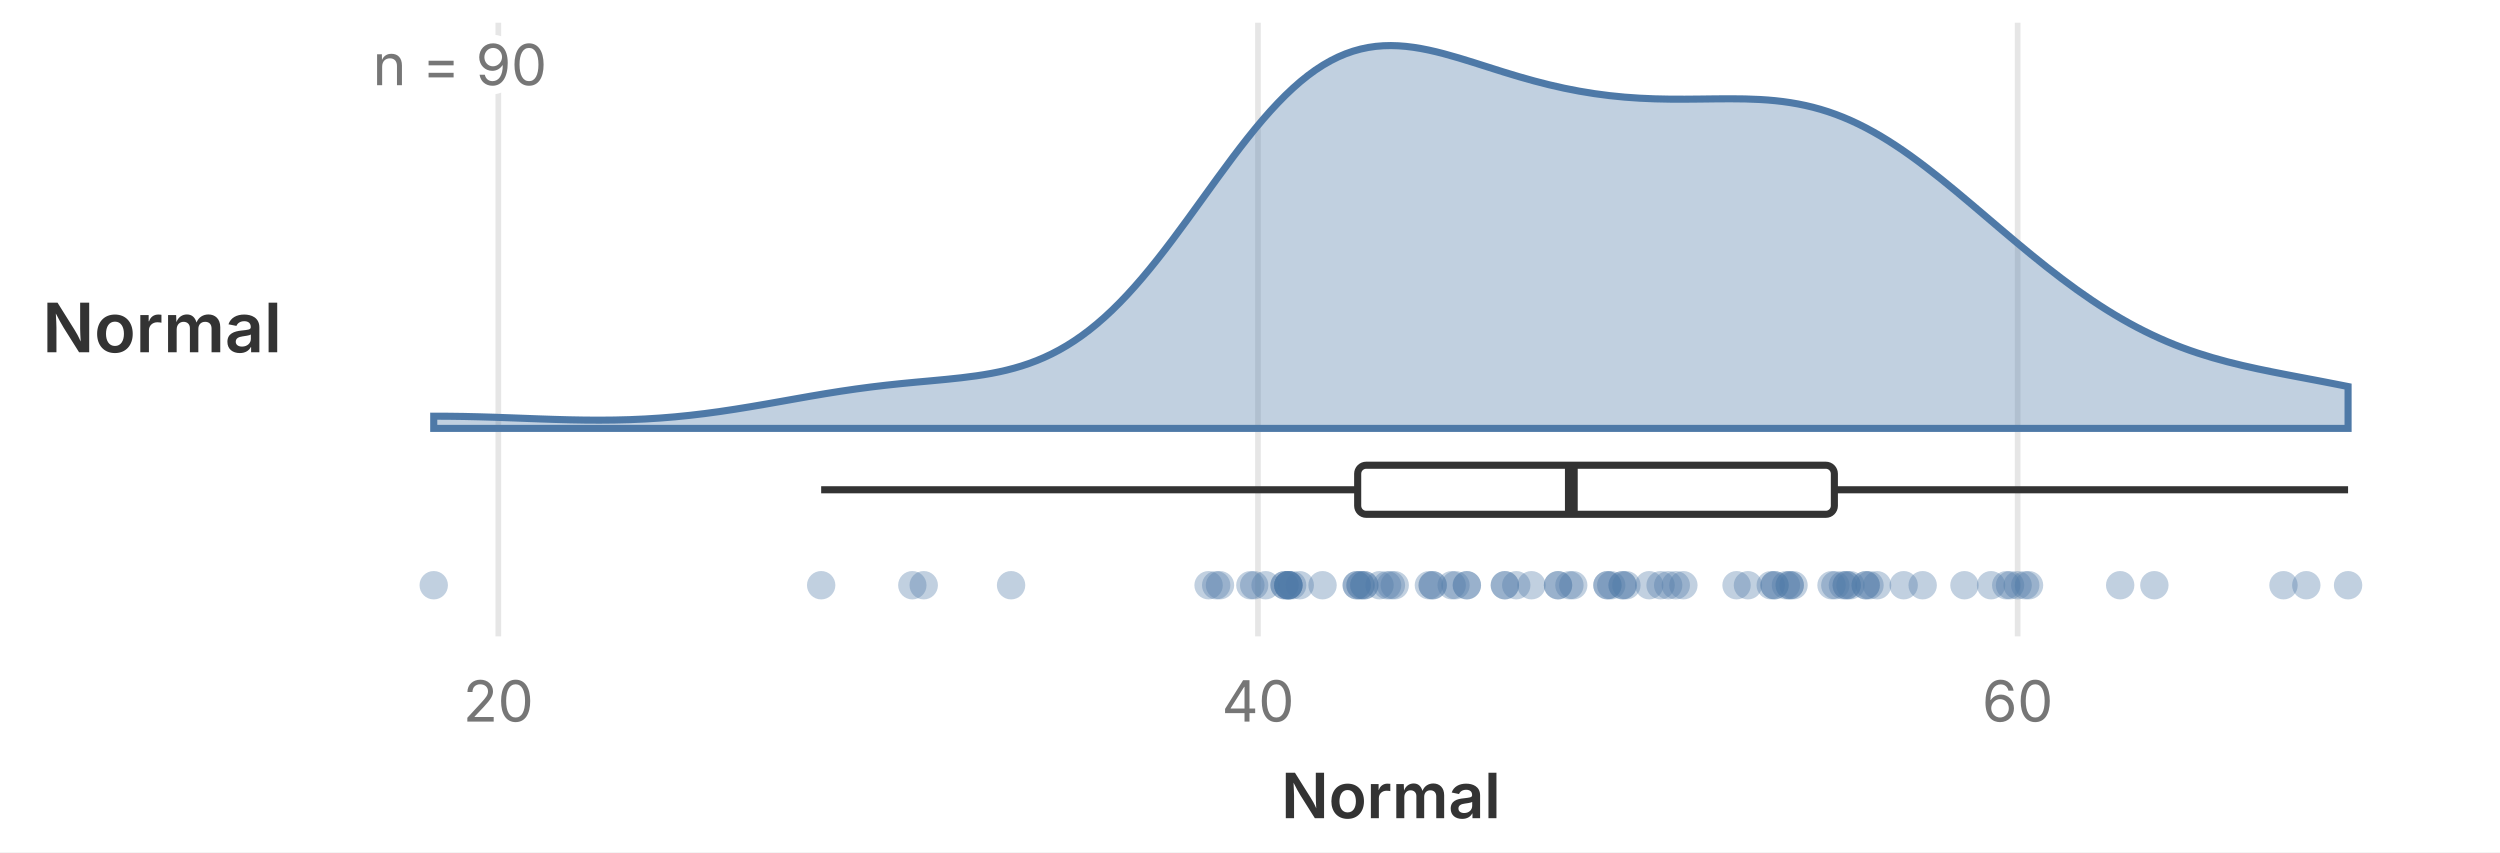
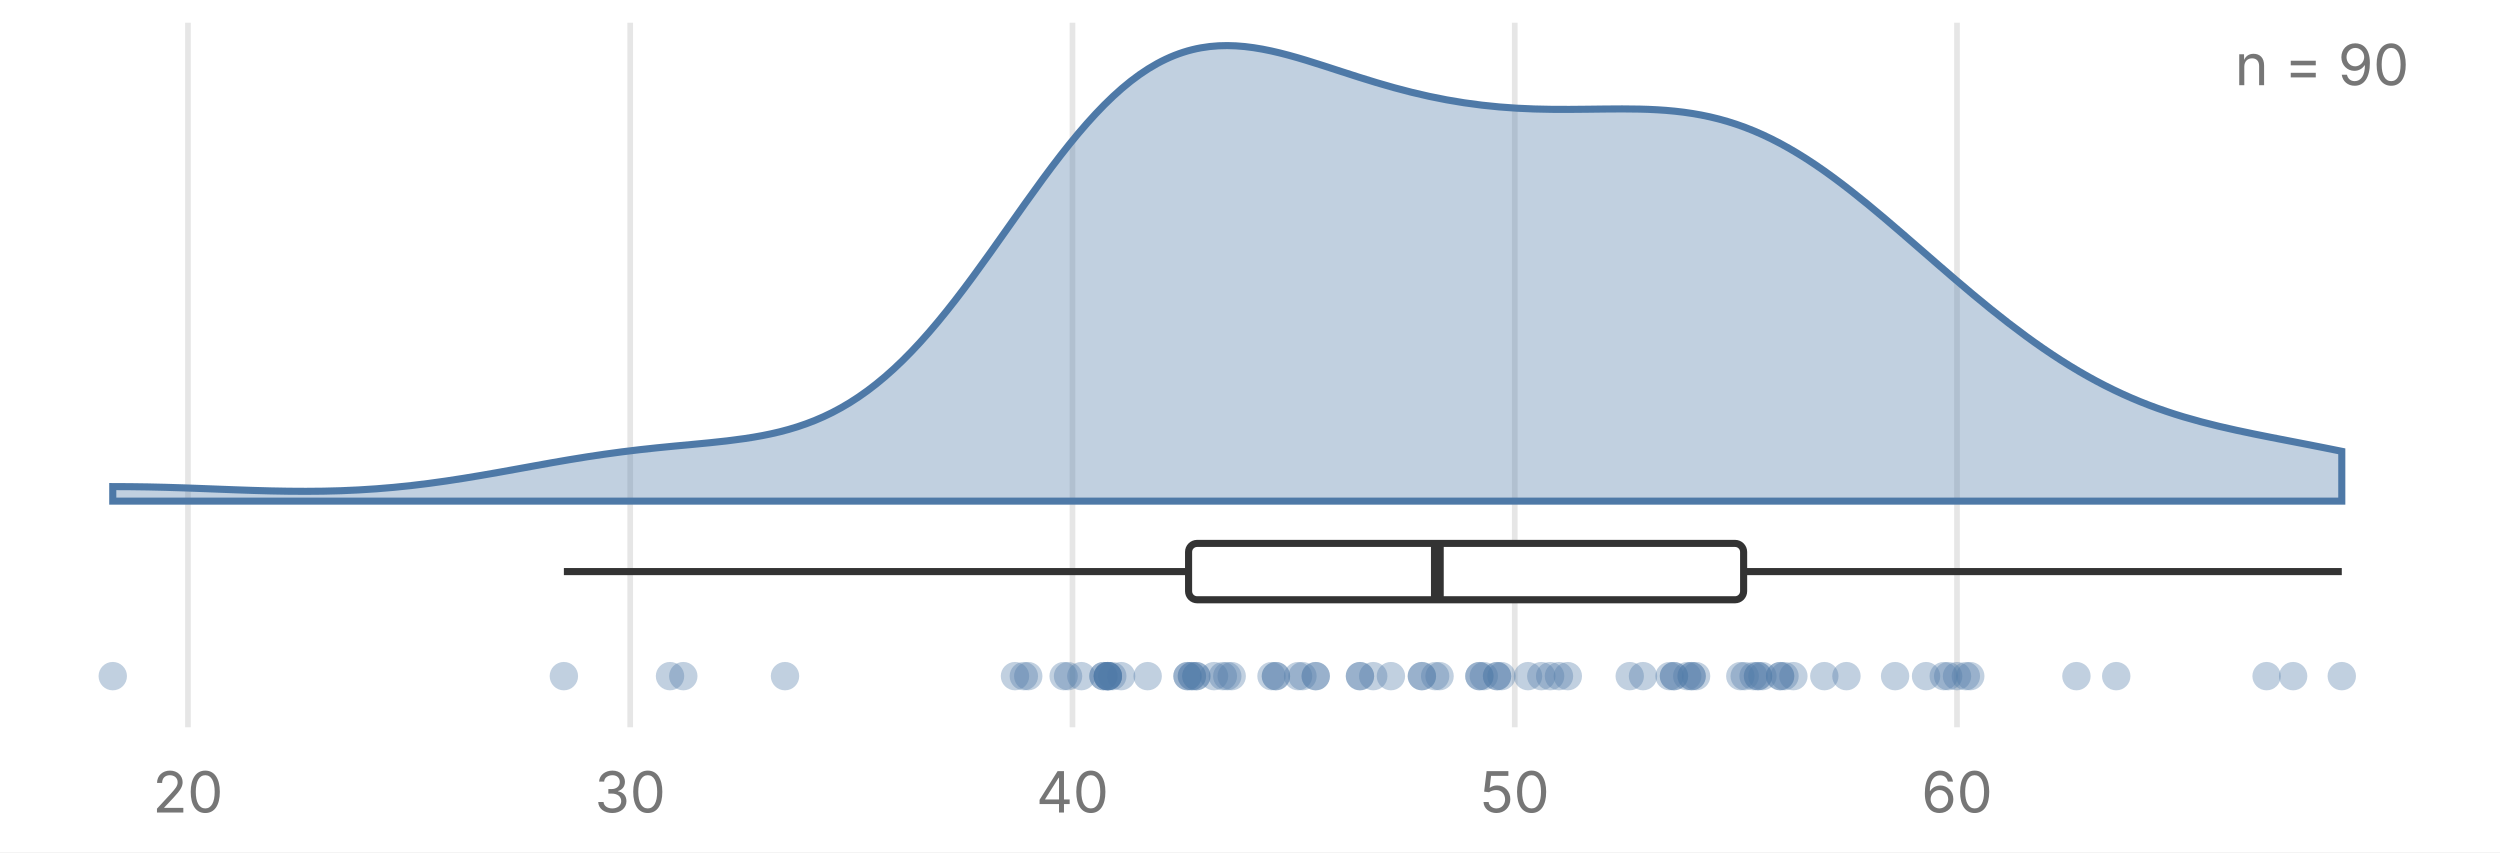
<svg xmlns="http://www.w3.org/2000/svg" width="440" height="150" style="font-family: system-ui, -apple-system, &quot;Segoe UI&quot;, sans-serif; display: block;" viewBox="0 0 440 150">
  <rect width="100%" height="100%" fill="#ffffff" />
-   <text x="49.6" y="62" text-anchor="end" font-size="12" font-weight="600" fill="#333333">Normal</text>
  <clipPath id="rc-clip-14">
-     <rect x="62.6" y="4" width="364.4" height="108" />
+     <rect x="5" y="4" width="422" height="124" />
  </clipPath>
  <g>
-     <line x1="87.703" x2="87.703" y1="4" y2="112" stroke="#e6e6e6" stroke-width="1" />
-     <line x1="221.403" x2="221.403" y1="4" y2="112" stroke="#e6e6e6" stroke-width="1" />
-     <line x1="355.102" x2="355.102" y1="4" y2="112" stroke="#e6e6e6" stroke-width="1" />
-     <text x="87.703" y="127" text-anchor="middle" font-size="10" fill="#767676" style="font-variant-numeric: tabular-nums;">20</text>
-     <text x="221.403" y="127" text-anchor="middle" font-size="10" fill="#767676" style="font-variant-numeric: tabular-nums;">40</text>
-     <text x="355.102" y="127" text-anchor="middle" font-size="10" fill="#767676" style="font-variant-numeric: tabular-nums;">60</text>
+     <line x1="33.079" x2="33.079" y1="4" y2="128" stroke="#e6e6e6" stroke-width="1" />
+     <line x1="110.918" x2="110.918" y1="4" y2="128" stroke="#e6e6e6" stroke-width="1" />
+     <line x1="188.756" x2="188.756" y1="4" y2="128" stroke="#e6e6e6" stroke-width="1" />
+     <line x1="266.595" x2="266.595" y1="4" y2="128" stroke="#e6e6e6" stroke-width="1" />
+     <line x1="344.434" x2="344.434" y1="4" y2="128" stroke="#e6e6e6" stroke-width="1" />
+     <text x="33.079" y="143" text-anchor="middle" font-size="10" fill="#767676" style="font-variant-numeric: tabular-nums;">20</text>
+     <text x="110.918" y="143" text-anchor="middle" font-size="10" fill="#767676" style="font-variant-numeric: tabular-nums;">30</text>
+     <text x="188.756" y="143" text-anchor="middle" font-size="10" fill="#767676" style="font-variant-numeric: tabular-nums;">40</text>
+     <text x="266.595" y="143" text-anchor="middle" font-size="10" fill="#767676" style="font-variant-numeric: tabular-nums;">50</text>
+     <text x="344.434" y="143" text-anchor="middle" font-size="10" fill="#767676" style="font-variant-numeric: tabular-nums;">60</text>
  </g>
-   <g clip-path="url(#rc-clip-14)" data-rain-bottom="109">
-     <text x="65.6" y="15" font-size="10" fill="#767676" stroke="#ffffff" stroke-width="3" paint-order="stroke">n = 90</text>
-     <path d="M76.338,73.249L76.781,73.25C77.223,73.251,78.107,73.254,78.991,73.261C79.876,73.269,80.76,73.28,81.644,73.296C82.529,73.312,83.413,73.333,84.297,73.356C85.182,73.379,86.066,73.406,86.95,73.435C87.835,73.464,88.719,73.496,89.603,73.528C90.487,73.56,91.372,73.594,92.256,73.627C93.14,73.661,94.025,73.694,94.909,73.726C95.793,73.757,96.678,73.788,97.562,73.815C98.446,73.842,99.331,73.867,100.215,73.887C101.099,73.908,101.984,73.924,102.868,73.935C103.752,73.945,104.636,73.951,105.521,73.95C106.405,73.949,107.289,73.941,108.174,73.926C109.058,73.912,109.942,73.889,110.827,73.859C111.711,73.829,112.595,73.791,113.48,73.744C114.364,73.698,115.248,73.643,116.133,73.579C117.017,73.516,117.901,73.444,118.785,73.363C119.67,73.282,120.554,73.193,121.438,73.096C122.323,72.998,123.207,72.893,124.091,72.78C124.976,72.667,125.86,72.547,126.744,72.419C127.629,72.292,128.513,72.158,129.397,72.019C130.282,71.88,131.166,71.736,132.05,71.588C132.934,71.44,133.819,71.288,134.703,71.134C135.587,70.979,136.472,70.823,137.356,70.666C138.24,70.509,139.125,70.351,140.009,70.194C140.893,70.037,141.778,69.879,142.662,69.726C143.546,69.573,144.431,69.423,145.315,69.277C146.199,69.132,147.083,68.991,147.968,68.855C148.852,68.72,149.736,68.59,150.621,68.466C151.505,68.342,152.389,68.224,153.274,68.113C154.158,68.001,155.042,67.896,155.927,67.797C156.811,67.697,157.695,67.604,158.58,67.515C159.464,67.426,160.348,67.341,161.232,67.259C162.117,67.178,163.001,67.098,163.885,67.018C164.77,66.937,165.654,66.855,166.538,66.768C167.423,66.681,168.307,66.589,169.191,66.487C170.076,66.385,170.96,66.273,171.844,66.145C172.729,66.018,173.613,65.875,174.497,65.711C175.381,65.547,176.266,65.36,177.15,65.146C178.034,64.931,178.919,64.688,179.803,64.411C180.687,64.133,181.572,63.821,182.456,63.469C183.34,63.116,184.225,62.723,185.109,62.283C185.993,61.844,186.878,61.359,187.762,60.823C188.646,60.288,189.53,59.703,190.415,59.065C191.299,58.427,192.183,57.737,193.068,56.993C193.952,56.25,194.836,55.453,195.721,54.605C196.605,53.756,197.489,52.854,198.374,51.905C199.258,50.955,200.142,49.957,201.027,48.917C201.911,47.877,202.795,46.795,203.679,45.678C204.564,44.561,205.448,43.41,206.332,42.235C207.217,41.059,208.101,39.859,208.985,38.646C209.87,37.433,210.754,36.207,211.638,34.981C212.523,33.754,213.407,32.527,214.291,31.313C215.176,30.099,216.06,28.897,216.944,27.72C217.828,26.543,218.713,25.392,219.597,24.277C220.481,23.162,221.366,22.085,222.25,21.055C223.134,20.025,224.019,19.043,224.903,18.117C225.787,17.191,226.672,16.321,227.556,15.514C228.44,14.706,229.325,13.961,230.209,13.283C231.093,12.605,231.977,11.994,232.862,11.452C233.746,10.909,234.63,10.435,235.515,10.027C236.399,9.619,237.283,9.278,238.168,9C239.052,8.722,239.936,8.508,240.821,8.352C241.705,8.196,242.589,8.098,243.474,8.052C244.358,8.005,245.242,8.011,246.126,8.06C247.011,8.109,247.895,8.201,248.779,8.329C249.664,8.457,250.548,8.62,251.432,8.809C252.317,8.998,253.201,9.214,254.085,9.448C254.97,9.682,255.854,9.935,256.738,10.198C257.623,10.462,258.507,10.736,259.391,11.014C260.275,11.293,261.16,11.576,262.044,11.857C262.928,12.139,263.813,12.419,264.697,12.694C265.581,12.968,266.466,13.236,267.35,13.496C268.234,13.755,269.119,14.005,270.003,14.243C270.887,14.482,271.772,14.709,272.656,14.923C273.54,15.137,274.424,15.339,275.309,15.526C276.193,15.713,277.077,15.886,277.962,16.045C278.846,16.204,279.73,16.349,280.615,16.479C281.499,16.61,282.383,16.726,283.268,16.828C284.152,16.93,285.036,17.018,285.921,17.094C286.805,17.169,287.689,17.23,288.573,17.28C289.458,17.33,290.342,17.368,291.226,17.396C292.111,17.424,292.995,17.441,293.879,17.45C294.764,17.46,295.648,17.461,296.532,17.457C297.417,17.453,298.301,17.444,299.185,17.434C300.07,17.424,300.954,17.412,301.838,17.402C302.722,17.393,303.607,17.385,304.491,17.386C305.375,17.386,306.26,17.393,307.144,17.413C308.028,17.433,308.913,17.465,309.797,17.515C310.681,17.564,311.566,17.631,312.45,17.721C313.334,17.811,314.219,17.924,315.103,18.063C315.987,18.202,316.871,18.367,317.756,18.562C318.64,18.758,319.524,18.983,320.409,19.242C321.293,19.501,322.177,19.792,323.062,20.119C323.946,20.445,324.83,20.805,325.715,21.2C326.599,21.595,327.483,22.025,328.368,22.487C329.252,22.949,330.136,23.444,331.02,23.97C331.905,24.495,332.789,25.052,333.673,25.636C334.558,26.219,335.442,26.83,336.326,27.465C337.211,28.1,338.095,28.759,338.979,29.436C339.864,30.113,340.748,30.808,341.632,31.518C342.517,32.228,343.401,32.953,344.285,33.687C345.169,34.421,346.054,35.164,346.938,35.912C347.822,36.66,348.707,37.412,349.591,38.166C350.475,38.919,351.36,39.673,352.244,40.424C353.128,41.174,354.013,41.921,354.897,42.661C355.781,43.401,356.666,44.133,357.55,44.855C358.434,45.577,359.318,46.288,360.203,46.986C361.087,47.684,361.971,48.369,362.856,49.037C363.74,49.706,364.624,50.358,365.509,50.992C366.393,51.626,367.277,52.241,368.162,52.836C369.046,53.432,369.93,54.007,370.815,54.561C371.699,55.115,372.583,55.647,373.467,56.156C374.352,56.666,375.236,57.152,376.12,57.615C377.005,58.079,377.889,58.52,378.773,58.938C379.658,59.357,380.542,59.752,381.426,60.126C382.311,60.5,383.195,60.852,384.079,61.184C384.964,61.516,385.848,61.827,386.732,62.119C387.616,62.412,388.501,62.686,389.385,62.945C390.269,63.203,391.154,63.446,392.038,63.676C392.922,63.905,393.807,64.122,394.691,64.328C395.575,64.534,396.46,64.73,397.344,64.919C398.228,65.107,399.113,65.289,399.997,65.466C400.881,65.643,401.765,65.816,402.65,65.986C403.534,66.156,404.418,66.324,405.303,66.491C406.187,66.658,407.071,66.826,407.956,66.994C408.84,67.163,409.724,67.334,410.609,67.507C411.493,67.679,412.377,67.855,412.819,67.942L413.262,68.03L413.262,75.4L412.819,75.4C412.377,75.4,411.493,75.4,410.609,75.4C409.724,75.4,408.84,75.4,407.956,75.4C407.071,75.4,406.187,75.4,405.303,75.4C404.418,75.4,403.534,75.4,402.65,75.4C401.765,75.4,400.881,75.4,399.997,75.4C399.113,75.4,398.228,75.4,397.344,75.4C396.46,75.4,395.575,75.4,394.691,75.4C393.807,75.4,392.922,75.4,392.038,75.4C391.154,75.4,390.269,75.4,389.385,75.4C388.501,75.4,387.616,75.4,386.732,75.4C385.848,75.4,384.964,75.4,384.079,75.4C383.195,75.4,382.311,75.4,381.426,75.4C380.542,75.4,379.658,75.4,378.773,75.4C377.889,75.4,377.005,75.4,376.12,75.4C375.236,75.4,374.352,75.4,373.467,75.4C372.583,75.4,371.699,75.4,370.815,75.4C369.93,75.4,369.046,75.4,368.162,75.4C367.277,75.4,366.393,75.4,365.509,75.4C364.624,75.4,363.74,75.4,362.856,75.4C361.971,75.4,361.087,75.4,360.203,75.4C359.318,75.4,358.434,75.4,357.55,75.4C356.666,75.4,355.781,75.4,354.897,75.4C354.013,75.4,353.128,75.4,352.244,75.4C351.36,75.4,350.475,75.4,349.591,75.4C348.707,75.4,347.822,75.4,346.938,75.4C346.054,75.4,345.169,75.4,344.285,75.4C343.401,75.4,342.517,75.4,341.632,75.4C340.748,75.4,339.864,75.4,338.979,75.4C338.095,75.4,337.211,75.4,336.326,75.4C335.442,75.4,334.558,75.4,333.673,75.4C332.789,75.4,331.905,75.4,331.02,75.4C330.136,75.4,329.252,75.4,328.368,75.4C327.483,75.4,326.599,75.4,325.715,75.4C324.83,75.4,323.946,75.4,323.062,75.4C322.177,75.4,321.293,75.4,320.409,75.4C319.524,75.4,318.64,75.4,317.756,75.4C316.871,75.4,315.987,75.4,315.103,75.4C314.219,75.4,313.334,75.4,312.45,75.4C311.566,75.4,310.681,75.4,309.797,75.4C308.913,75.4,308.028,75.4,307.144,75.4C306.26,75.4,305.375,75.4,304.491,75.4C303.607,75.4,302.722,75.4,301.838,75.4C300.954,75.4,300.07,75.4,299.185,75.4C298.301,75.4,297.417,75.4,296.532,75.4C295.648,75.4,294.764,75.4,293.879,75.4C292.995,75.4,292.111,75.4,291.226,75.4C290.342,75.4,289.458,75.4,288.573,75.4C287.689,75.4,286.805,75.4,285.921,75.4C285.036,75.4,284.152,75.4,283.268,75.4C282.383,75.4,281.499,75.4,280.615,75.4C279.73,75.4,278.846,75.4,277.962,75.4C277.077,75.4,276.193,75.4,275.309,75.4C274.424,75.4,273.54,75.4,272.656,75.4C271.772,75.4,270.887,75.4,270.003,75.4C269.119,75.4,268.234,75.4,267.35,75.4C266.466,75.4,265.581,75.4,264.697,75.4C263.813,75.4,262.928,75.4,262.044,75.4C261.16,75.4,260.275,75.4,259.391,75.4C258.507,75.4,257.623,75.4,256.738,75.4C255.854,75.4,254.97,75.4,254.085,75.4C253.201,75.4,252.317,75.4,251.432,75.4C250.548,75.4,249.664,75.4,248.779,75.4C247.895,75.4,247.011,75.4,246.126,75.4C245.242,75.4,244.358,75.4,243.474,75.4C242.589,75.4,241.705,75.4,240.821,75.4C239.936,75.4,239.052,75.4,238.168,75.4C237.283,75.4,236.399,75.4,235.515,75.4C234.63,75.4,233.746,75.4,232.862,75.4C231.977,75.4,231.093,75.4,230.209,75.4C229.325,75.4,228.44,75.4,227.556,75.4C226.672,75.4,225.787,75.4,224.903,75.4C224.019,75.4,223.134,75.4,222.25,75.4C221.366,75.4,220.481,75.4,219.597,75.4C218.713,75.4,217.828,75.4,216.944,75.4C216.06,75.4,215.176,75.4,214.291,75.4C213.407,75.4,212.523,75.4,211.638,75.4C210.754,75.4,209.87,75.4,208.985,75.4C208.101,75.4,207.217,75.4,206.332,75.4C205.448,75.4,204.564,75.4,203.679,75.4C202.795,75.4,201.911,75.4,201.027,75.4C200.142,75.4,199.258,75.4,198.374,75.4C197.489,75.4,196.605,75.4,195.721,75.4C194.836,75.4,193.952,75.4,193.068,75.4C192.183,75.4,191.299,75.4,190.415,75.4C189.53,75.4,188.646,75.4,187.762,75.4C186.878,75.4,185.993,75.4,185.109,75.4C184.225,75.4,183.34,75.4,182.456,75.4C181.572,75.4,180.687,75.4,179.803,75.4C178.919,75.4,178.034,75.4,177.15,75.4C176.266,75.4,175.381,75.4,174.497,75.4C173.613,75.4,172.729,75.4,171.844,75.4C170.96,75.4,170.076,75.4,169.191,75.4C168.307,75.4,167.423,75.4,166.538,75.4C165.654,75.4,164.77,75.4,163.885,75.4C163.001,75.4,162.117,75.4,161.232,75.4C160.348,75.4,159.464,75.4,158.58,75.4C157.695,75.4,156.811,75.4,155.927,75.4C155.042,75.4,154.158,75.4,153.274,75.4C152.389,75.4,151.505,75.4,150.621,75.4C149.736,75.4,148.852,75.4,147.968,75.4C147.083,75.4,146.199,75.4,145.315,75.4C144.431,75.4,143.546,75.4,142.662,75.4C141.778,75.4,140.893,75.4,140.009,75.4C139.125,75.4,138.24,75.4,137.356,75.4C136.472,75.4,135.587,75.4,134.703,75.4C133.819,75.4,132.934,75.4,132.05,75.4C131.166,75.4,130.282,75.4,129.397,75.4C128.513,75.4,127.629,75.4,126.744,75.4C125.86,75.4,124.976,75.4,124.091,75.4C123.207,75.4,122.323,75.4,121.438,75.4C120.554,75.4,119.67,75.4,118.785,75.4C117.901,75.4,117.017,75.4,116.133,75.4C115.248,75.4,114.364,75.4,113.48,75.4C112.595,75.4,111.711,75.4,110.827,75.4C109.942,75.4,109.058,75.4,108.174,75.4C107.289,75.4,106.405,75.4,105.521,75.4C104.636,75.4,103.752,75.4,102.868,75.4C101.984,75.4,101.099,75.4,100.215,75.4C99.331,75.4,98.446,75.4,97.562,75.4C96.678,75.4,95.793,75.4,94.909,75.4C94.025,75.4,93.14,75.4,92.256,75.4C91.372,75.4,90.487,75.4,89.603,75.4C88.719,75.4,87.835,75.4,86.95,75.4C86.066,75.4,85.182,75.4,84.297,75.4C83.413,75.4,82.529,75.4,81.644,75.4C80.76,75.4,79.876,75.4,78.991,75.4C78.107,75.4,77.223,75.4,76.781,75.4L76.338,75.4Z" fill="#4e79a7" fill-opacity="0.35" stroke="#4e79a7" stroke-width="1.25" />
-     <line x1="144.525" x2="413.262" y1="86.2" y2="86.2" stroke="#333333" stroke-width="1.25" />
-     <rect x="238.951" y="81.88" width="83.897" height="8.64" rx="1.5" fill="#ffffff" stroke="#333333" stroke-width="1.25" style="cursor: help;" />
-     <line x1="276.554" x2="276.554" y1="81.88" y2="90.52" stroke="#333333" stroke-width="2.25" style="pointer-events: none;" />
-     <circle class="rc-dot rc-strip" cx="76.338" cy="103" r="2.5" fill="#4e79a7" fill-opacity="0.35" />
-     <circle class="rc-dot rc-strip" cx="144.525" cy="103" r="2.5" fill="#4e79a7" fill-opacity="0.35" />
-     <circle class="rc-dot rc-strip" cx="160.569" cy="103" r="2.5" fill="#4e79a7" fill-opacity="0.35" />
-     <circle class="rc-dot rc-strip" cx="162.575" cy="103" r="2.5" fill="#4e79a7" fill-opacity="0.35" />
-     <circle class="rc-dot rc-strip" cx="177.95" cy="103" r="2.5" fill="#4e79a7" fill-opacity="0.35" />
-     <circle class="rc-dot rc-strip" cx="212.712" cy="103" r="2.5" fill="#4e79a7" fill-opacity="0.35" />
-     <circle class="rc-dot rc-strip" cx="214.049" cy="103" r="2.5" fill="#4e79a7" fill-opacity="0.35" />
-     <circle class="rc-dot rc-strip" cx="214.718" cy="103" r="2.5" fill="#4e79a7" fill-opacity="0.35" />
-     <circle class="rc-dot rc-strip" cx="220.066" cy="103" r="2.5" fill="#4e79a7" fill-opacity="0.35" />
-     <circle class="rc-dot rc-strip" cx="220.734" cy="103" r="2.5" fill="#4e79a7" fill-opacity="0.35" />
-     <circle class="rc-dot rc-strip" cx="222.74" cy="103" r="2.5" fill="#4e79a7" fill-opacity="0.35" />
-     <circle class="rc-dot rc-strip" cx="226.082" cy="103" r="2.5" fill="#4e79a7" fill-opacity="0.35" />
-     <circle class="rc-dot rc-strip" cx="226.082" cy="103" r="2.5" fill="#4e79a7" fill-opacity="0.35" />
-     <circle class="rc-dot rc-strip" cx="226.751" cy="103" r="2.5" fill="#4e79a7" fill-opacity="0.35" />
-     <circle class="rc-dot rc-strip" cx="226.751" cy="103" r="2.5" fill="#4e79a7" fill-opacity="0.35" />
-     <circle class="rc-dot rc-strip" cx="226.751" cy="103" r="2.5" fill="#4e79a7" fill-opacity="0.35" />
-     <circle class="rc-dot rc-strip" cx="226.751" cy="103" r="2.5" fill="#4e79a7" fill-opacity="0.35" />
-     <circle class="rc-dot rc-strip" cx="226.751" cy="103" r="2.5" fill="#4e79a7" fill-opacity="0.35" />
-     <circle class="rc-dot rc-strip" cx="227.419" cy="103" r="2.5" fill="#4e79a7" fill-opacity="0.35" />
-     <circle class="rc-dot rc-strip" cx="228.756" cy="103" r="2.5" fill="#4e79a7" fill-opacity="0.35" />
-     <circle class="rc-dot rc-strip" cx="232.767" cy="103" r="2.5" fill="#4e79a7" fill-opacity="0.35" />
-     <circle class="rc-dot rc-strip" cx="238.784" cy="103" r="2.5" fill="#4e79a7" fill-opacity="0.35" />
-     <circle class="rc-dot rc-strip" cx="238.784" cy="103" r="2.5" fill="#4e79a7" fill-opacity="0.35" />
-     <circle class="rc-dot rc-strip" cx="239.452" cy="103" r="2.5" fill="#4e79a7" fill-opacity="0.35" />
-     <circle class="rc-dot rc-strip" cx="239.452" cy="103" r="2.5" fill="#4e79a7" fill-opacity="0.35" />
-     <circle class="rc-dot rc-strip" cx="240.121" cy="103" r="2.5" fill="#4e79a7" fill-opacity="0.35" />
-     <circle class="rc-dot rc-strip" cx="240.121" cy="103" r="2.5" fill="#4e79a7" fill-opacity="0.35" />
-     <circle class="rc-dot rc-strip" cx="242.795" cy="103" r="2.5" fill="#4e79a7" fill-opacity="0.35" />
-     <circle class="rc-dot rc-strip" cx="244.132" cy="103" r="2.5" fill="#4e79a7" fill-opacity="0.35" />
-     <circle class="rc-dot rc-strip" cx="244.8" cy="103" r="2.5" fill="#4e79a7" fill-opacity="0.35" />
-     <circle class="rc-dot rc-strip" cx="245.468" cy="103" r="2.5" fill="#4e79a7" fill-opacity="0.35" />
-     <circle class="rc-dot rc-strip" cx="251.485" cy="103" r="2.5" fill="#4e79a7" fill-opacity="0.35" />
-     <circle class="rc-dot rc-strip" cx="252.153" cy="103" r="2.5" fill="#4e79a7" fill-opacity="0.35" />
-     <circle class="rc-dot rc-strip" cx="252.153" cy="103" r="2.5" fill="#4e79a7" fill-opacity="0.35" />
-     <circle class="rc-dot rc-strip" cx="255.496" cy="103" r="2.5" fill="#4e79a7" fill-opacity="0.35" />
-     <circle class="rc-dot rc-strip" cx="256.164" cy="103" r="2.5" fill="#4e79a7" fill-opacity="0.35" />
-     <circle class="rc-dot rc-strip" cx="258.17" cy="103" r="2.5" fill="#4e79a7" fill-opacity="0.35" />
-     <circle class="rc-dot rc-strip" cx="258.17" cy="103" r="2.5" fill="#4e79a7" fill-opacity="0.35" />
-     <circle class="rc-dot rc-strip" cx="264.855" cy="103" r="2.5" fill="#4e79a7" fill-opacity="0.35" />
-     <circle class="rc-dot rc-strip" cx="264.855" cy="103" r="2.5" fill="#4e79a7" fill-opacity="0.35" />
-     <circle class="rc-dot rc-strip" cx="266.86" cy="103" r="2.5" fill="#4e79a7" fill-opacity="0.35" />
-     <circle class="rc-dot rc-strip" cx="269.534" cy="103" r="2.5" fill="#4e79a7" fill-opacity="0.35" />
-     <circle class="rc-dot rc-strip" cx="274.214" cy="103" r="2.5" fill="#4e79a7" fill-opacity="0.35" />
-     <circle class="rc-dot rc-strip" cx="274.214" cy="103" r="2.5" fill="#4e79a7" fill-opacity="0.35" />
-     <circle class="rc-dot rc-strip" cx="276.219" cy="103" r="2.5" fill="#4e79a7" fill-opacity="0.35" />
-     <circle class="rc-dot rc-strip" cx="276.888" cy="103" r="2.5" fill="#4e79a7" fill-opacity="0.35" />
-     <circle class="rc-dot rc-strip" cx="282.904" cy="103" r="2.5" fill="#4e79a7" fill-opacity="0.35" />
-     <circle class="rc-dot rc-strip" cx="282.904" cy="103" r="2.5" fill="#4e79a7" fill-opacity="0.35" />
-     <circle class="rc-dot rc-strip" cx="283.573" cy="103" r="2.5" fill="#4e79a7" fill-opacity="0.35" />
-     <circle class="rc-dot rc-strip" cx="285.578" cy="103" r="2.5" fill="#4e79a7" fill-opacity="0.35" />
-     <circle class="rc-dot rc-strip" cx="285.578" cy="103" r="2.5" fill="#4e79a7" fill-opacity="0.35" />
-     <circle class="rc-dot rc-strip" cx="286.247" cy="103" r="2.5" fill="#4e79a7" fill-opacity="0.35" />
-     <circle class="rc-dot rc-strip" cx="290.258" cy="103" r="2.5" fill="#4e79a7" fill-opacity="0.35" />
-     <circle class="rc-dot rc-strip" cx="292.263" cy="103" r="2.5" fill="#4e79a7" fill-opacity="0.35" />
-     <circle class="rc-dot rc-strip" cx="293.6" cy="103" r="2.5" fill="#4e79a7" fill-opacity="0.35" />
-     <circle class="rc-dot rc-strip" cx="294.937" cy="103" r="2.5" fill="#4e79a7" fill-opacity="0.35" />
-     <circle class="rc-dot rc-strip" cx="296.274" cy="103" r="2.5" fill="#4e79a7" fill-opacity="0.35" />
-     <circle class="rc-dot rc-strip" cx="305.633" cy="103" r="2.5" fill="#4e79a7" fill-opacity="0.35" />
-     <circle class="rc-dot rc-strip" cx="307.639" cy="103" r="2.5" fill="#4e79a7" fill-opacity="0.35" />
-     <circle class="rc-dot rc-strip" cx="311.65" cy="103" r="2.5" fill="#4e79a7" fill-opacity="0.35" />
-     <circle class="rc-dot rc-strip" cx="312.318" cy="103" r="2.5" fill="#4e79a7" fill-opacity="0.35" />
-     <circle class="rc-dot rc-strip" cx="312.318" cy="103" r="2.5" fill="#4e79a7" fill-opacity="0.35" />
-     <circle class="rc-dot rc-strip" cx="314.324" cy="103" r="2.5" fill="#4e79a7" fill-opacity="0.35" />
-     <circle class="rc-dot rc-strip" cx="314.992" cy="103" r="2.5" fill="#4e79a7" fill-opacity="0.35" />
-     <circle class="rc-dot rc-strip" cx="314.992" cy="103" r="2.5" fill="#4e79a7" fill-opacity="0.35" />
-     <circle class="rc-dot rc-strip" cx="315.661" cy="103" r="2.5" fill="#4e79a7" fill-opacity="0.35" />
-     <circle class="rc-dot rc-strip" cx="322.346" cy="103" r="2.5" fill="#4e79a7" fill-opacity="0.35" />
-     <circle class="rc-dot rc-strip" cx="323.014" cy="103" r="2.5" fill="#4e79a7" fill-opacity="0.35" />
-     <circle class="rc-dot rc-strip" cx="324.351" cy="103" r="2.5" fill="#4e79a7" fill-opacity="0.35" />
-     <circle class="rc-dot rc-strip" cx="325.02" cy="103" r="2.5" fill="#4e79a7" fill-opacity="0.35" />
-     <circle class="rc-dot rc-strip" cx="325.02" cy="103" r="2.5" fill="#4e79a7" fill-opacity="0.35" />
-     <circle class="rc-dot rc-strip" cx="325.688" cy="103" r="2.5" fill="#4e79a7" fill-opacity="0.35" />
-     <circle class="rc-dot rc-strip" cx="328.362" cy="103" r="2.5" fill="#4e79a7" fill-opacity="0.35" />
-     <circle class="rc-dot rc-strip" cx="328.362" cy="103" r="2.5" fill="#4e79a7" fill-opacity="0.35" />
-     <circle class="rc-dot rc-strip" cx="329.031" cy="103" r="2.5" fill="#4e79a7" fill-opacity="0.35" />
-     <circle class="rc-dot rc-strip" cx="330.368" cy="103" r="2.5" fill="#4e79a7" fill-opacity="0.35" />
-     <circle class="rc-dot rc-strip" cx="335.047" cy="103" r="2.5" fill="#4e79a7" fill-opacity="0.35" />
-     <circle class="rc-dot rc-strip" cx="338.39" cy="103" r="2.5" fill="#4e79a7" fill-opacity="0.35" />
-     <circle class="rc-dot rc-strip" cx="345.743" cy="103" r="2.5" fill="#4e79a7" fill-opacity="0.35" />
-     <circle class="rc-dot rc-strip" cx="350.423" cy="103" r="2.5" fill="#4e79a7" fill-opacity="0.35" />
-     <circle class="rc-dot rc-strip" cx="353.097" cy="103" r="2.5" fill="#4e79a7" fill-opacity="0.35" />
-     <circle class="rc-dot rc-strip" cx="353.765" cy="103" r="2.5" fill="#4e79a7" fill-opacity="0.35" />
-     <circle class="rc-dot rc-strip" cx="355.102" cy="103" r="2.5" fill="#4e79a7" fill-opacity="0.35" />
-     <circle class="rc-dot rc-strip" cx="356.439" cy="103" r="2.5" fill="#4e79a7" fill-opacity="0.35" />
-     <circle class="rc-dot rc-strip" cx="357.108" cy="103" r="2.5" fill="#4e79a7" fill-opacity="0.35" />
-     <circle class="rc-dot rc-strip" cx="373.152" cy="103" r="2.5" fill="#4e79a7" fill-opacity="0.35" />
-     <circle class="rc-dot rc-strip" cx="379.168" cy="103" r="2.5" fill="#4e79a7" fill-opacity="0.35" />
-     <circle class="rc-dot rc-strip" cx="401.897" cy="103" r="2.5" fill="#4e79a7" fill-opacity="0.35" />
-     <circle class="rc-dot rc-strip" cx="405.908" cy="103" r="2.5" fill="#4e79a7" fill-opacity="0.35" />
-     <circle class="rc-dot rc-strip" cx="413.262" cy="103" r="2.5" fill="#4e79a7" fill-opacity="0.35" />
+   <g clip-path="url(#rc-clip-14)" data-rain-bottom="125">
+     <text x="424" y="15" text-anchor="end" font-size="10" fill="#767676" stroke="#ffffff" stroke-width="3" paint-order="stroke">n = 90</text>
+     <path d="M19.846,85.64L20.361,85.642C20.876,85.643,21.906,85.647,22.935,85.655C23.965,85.664,24.995,85.678,26.024,85.697C27.054,85.716,28.084,85.74,29.113,85.768C30.143,85.796,31.173,85.827,32.202,85.862C33.232,85.897,34.262,85.934,35.291,85.973C36.321,86.011,37.351,86.051,38.38,86.091C39.41,86.13,40.44,86.17,41.469,86.208C42.499,86.245,43.529,86.281,44.558,86.314C45.588,86.347,46.618,86.376,47.647,86.4C48.677,86.424,49.707,86.443,50.737,86.456C51.766,86.469,52.796,86.475,53.826,86.474C54.855,86.473,55.885,86.464,56.915,86.447C57.944,86.429,58.974,86.403,60.004,86.367C61.033,86.331,62.063,86.285,63.093,86.23C64.122,86.175,65.152,86.109,66.182,86.034C67.211,85.958,68.241,85.872,69.271,85.776C70.3,85.68,71.33,85.574,72.36,85.458C73.389,85.342,74.419,85.217,75.449,85.082C76.478,84.948,77.508,84.805,78.538,84.653C79.568,84.502,80.597,84.343,81.627,84.177C82.657,84.012,83.686,83.841,84.716,83.664C85.746,83.488,86.775,83.307,87.805,83.124C88.835,82.94,89.864,82.754,90.894,82.567C91.924,82.38,92.953,82.192,93.983,82.005C95.013,81.818,96.042,81.631,97.072,81.448C98.102,81.266,99.131,81.088,100.161,80.915C101.191,80.742,102.22,80.574,103.25,80.413C104.28,80.251,105.31,80.097,106.339,79.95C107.369,79.802,108.399,79.662,109.428,79.529C110.458,79.396,111.488,79.271,112.517,79.153C113.547,79.035,114.577,78.923,115.606,78.817C116.636,78.711,117.666,78.611,118.695,78.514C119.725,78.416,120.755,78.322,121.784,78.226C122.814,78.13,123.844,78.032,124.873,77.928C125.903,77.825,126.933,77.716,127.962,77.594C128.992,77.473,130.022,77.34,131.051,77.188C132.081,77.036,133.111,76.866,134.141,76.671C135.17,76.475,136.2,76.254,137.23,75.999C138.259,75.743,139.289,75.454,140.319,75.124C141.348,74.794,142.378,74.422,143.408,74.003C144.437,73.583,145.467,73.115,146.497,72.592C147.526,72.07,148.556,71.492,149.586,70.855C150.615,70.218,151.645,69.521,152.675,68.763C153.704,68.004,154.734,67.182,155.764,66.298C156.793,65.413,157.823,64.465,158.853,63.455C159.882,62.445,160.912,61.373,161.942,60.243C162.972,59.113,164.001,57.925,165.031,56.688C166.061,55.45,167.09,54.162,168.12,52.834C169.15,51.505,170.179,50.135,171.209,48.736C172.239,47.338,173.268,45.909,174.298,44.466C175.328,43.023,176.357,41.564,177.387,40.104C178.417,38.645,179.446,37.185,180.476,35.741C181.506,34.296,182.535,32.866,183.565,31.465C184.595,30.065,185.624,28.695,186.654,27.368C187.684,26.042,188.714,24.76,189.743,23.534C190.773,22.309,191.803,21.141,192.832,20.039C193.862,18.937,194.892,17.901,195.921,16.94C196.951,15.979,197.981,15.093,199.01,14.286C200.04,13.48,201.07,12.753,202.099,12.107C203.129,11.462,204.159,10.897,205.188,10.412C206.218,9.926,207.248,9.52,208.277,9.19C209.307,8.859,210.337,8.604,211.366,8.418C212.396,8.233,213.426,8.116,214.455,8.061C215.485,8.006,216.515,8.013,217.545,8.071C218.574,8.129,219.604,8.24,220.634,8.392C221.663,8.544,222.693,8.738,223.723,8.963C224.752,9.188,225.782,9.444,226.812,9.723C227.841,10.002,228.871,10.302,229.901,10.616C230.93,10.929,231.96,11.255,232.99,11.587C234.019,11.918,235.049,12.255,236.079,12.59C237.108,12.925,238.138,13.259,239.168,13.585C240.197,13.911,241.227,14.231,242.257,14.539C243.286,14.848,244.316,15.145,245.346,15.429C246.376,15.713,247.405,15.983,248.435,16.238C249.465,16.493,250.494,16.732,251.524,16.955C252.554,17.178,253.583,17.384,254.613,17.573C255.643,17.762,256.672,17.935,257.702,18.09C258.732,18.245,259.761,18.383,260.791,18.504C261.821,18.626,262.85,18.731,263.88,18.82C264.91,18.91,265.939,18.983,266.969,19.043C267.999,19.102,269.028,19.147,270.058,19.18C271.088,19.213,272.118,19.234,273.147,19.245C274.177,19.256,275.207,19.258,276.236,19.253C277.266,19.249,278.296,19.238,279.325,19.225C280.355,19.213,281.385,19.199,282.414,19.188C283.444,19.177,284.474,19.168,285.503,19.168C286.533,19.168,287.563,19.177,288.592,19.201C289.622,19.224,290.652,19.263,291.681,19.322C292.711,19.381,293.741,19.46,294.77,19.568C295.8,19.675,296.83,19.809,297.859,19.975C298.889,20.14,299.919,20.336,300.949,20.568C301.978,20.801,303.008,21.069,304.038,21.377C305.067,21.685,306.097,22.032,307.127,22.42C308.156,22.808,309.186,23.237,310.216,23.707C311.245,24.177,312.275,24.688,313.305,25.238C314.334,25.788,315.364,26.377,316.394,27.003C317.423,27.628,318.453,28.29,319.483,28.985C320.512,29.679,321.542,30.406,322.572,31.162C323.601,31.917,324.631,32.701,325.661,33.507C326.69,34.312,327.72,35.14,328.75,35.985C329.78,36.83,330.809,37.692,331.839,38.565C332.869,39.438,333.898,40.323,334.928,41.213C335.958,42.103,336.987,42.998,338.017,43.895C339.047,44.791,340.076,45.689,341.106,46.582C342.136,47.475,343.165,48.363,344.195,49.243C345.225,50.124,346.254,50.995,347.284,51.854C348.314,52.713,349.343,53.559,350.373,54.39C351.403,55.22,352.432,56.035,353.462,56.831C354.492,57.626,355.522,58.402,356.551,59.156C357.581,59.911,358.611,60.643,359.64,61.351C360.67,62.06,361.7,62.745,362.729,63.404C363.759,64.063,364.789,64.696,365.818,65.302C366.848,65.908,367.878,66.486,368.907,67.038C369.937,67.59,370.967,68.114,371.996,68.612C373.026,69.11,374.056,69.581,375.085,70.026C376.115,70.471,377.145,70.89,378.174,71.284C379.204,71.679,380.234,72.049,381.263,72.397C382.293,72.745,383.323,73.072,384.353,73.38C385.382,73.687,386.412,73.976,387.442,74.249C388.471,74.522,389.501,74.78,390.531,75.026C391.56,75.271,392.59,75.504,393.62,75.728C394.649,75.953,395.679,76.169,396.709,76.38C397.738,76.591,398.768,76.796,399.798,76.998C400.827,77.201,401.857,77.4,402.887,77.599C403.916,77.798,404.946,77.997,405.976,78.198C407.005,78.399,408.035,78.602,409.065,78.808C410.094,79.013,411.124,79.222,411.639,79.326L412.154,79.43L412.154,88.2L411.639,88.2C411.124,88.2,410.094,88.2,409.065,88.2C408.035,88.2,407.005,88.2,405.976,88.2C404.946,88.2,403.916,88.2,402.887,88.2C401.857,88.2,400.827,88.2,399.798,88.2C398.768,88.2,397.738,88.2,396.709,88.2C395.679,88.2,394.649,88.2,393.62,88.2C392.59,88.2,391.56,88.2,390.531,88.2C389.501,88.2,388.471,88.2,387.442,88.2C386.412,88.2,385.382,88.2,384.353,88.2C383.323,88.2,382.293,88.2,381.263,88.2C380.234,88.2,379.204,88.2,378.174,88.2C377.145,88.2,376.115,88.2,375.085,88.2C374.056,88.2,373.026,88.2,371.996,88.2C370.967,88.2,369.937,88.2,368.907,88.2C367.878,88.2,366.848,88.2,365.818,88.2C364.789,88.2,363.759,88.2,362.729,88.2C361.7,88.2,360.67,88.2,359.64,88.2C358.611,88.2,357.581,88.2,356.551,88.2C355.522,88.2,354.492,88.2,353.462,88.2C352.432,88.2,351.403,88.2,350.373,88.2C349.343,88.2,348.314,88.2,347.284,88.2C346.254,88.2,345.225,88.2,344.195,88.2C343.165,88.2,342.136,88.2,341.106,88.2C340.076,88.2,339.047,88.2,338.017,88.2C336.987,88.2,335.958,88.2,334.928,88.2C333.898,88.2,332.869,88.2,331.839,88.2C330.809,88.2,329.78,88.2,328.75,88.2C327.72,88.2,326.69,88.2,325.661,88.2C324.631,88.2,323.601,88.2,322.572,88.2C321.542,88.2,320.512,88.2,319.483,88.2C318.453,88.2,317.423,88.2,316.394,88.2C315.364,88.2,314.334,88.2,313.305,88.2C312.275,88.2,311.245,88.2,310.216,88.2C309.186,88.2,308.156,88.2,307.127,88.2C306.097,88.2,305.067,88.2,304.038,88.2C303.008,88.2,301.978,88.2,300.949,88.2C299.919,88.2,298.889,88.2,297.859,88.2C296.83,88.2,295.8,88.2,294.77,88.2C293.741,88.2,292.711,88.2,291.681,88.2C290.652,88.2,289.622,88.2,288.592,88.2C287.563,88.2,286.533,88.2,285.503,88.2C284.474,88.2,283.444,88.2,282.414,88.2C281.385,88.2,280.355,88.2,279.325,88.2C278.296,88.2,277.266,88.2,276.236,88.2C275.207,88.2,274.177,88.2,273.147,88.2C272.118,88.2,271.088,88.2,270.058,88.2C269.028,88.2,267.999,88.2,266.969,88.2C265.939,88.2,264.91,88.2,263.88,88.2C262.85,88.2,261.821,88.2,260.791,88.2C259.761,88.2,258.732,88.2,257.702,88.2C256.672,88.2,255.643,88.2,254.613,88.2C253.583,88.2,252.554,88.2,251.524,88.2C250.494,88.2,249.465,88.2,248.435,88.2C247.405,88.2,246.376,88.2,245.346,88.2C244.316,88.2,243.286,88.2,242.257,88.2C241.227,88.2,240.197,88.2,239.168,88.2C238.138,88.2,237.108,88.2,236.079,88.2C235.049,88.2,234.019,88.2,232.99,88.2C231.96,88.2,230.93,88.2,229.901,88.2C228.871,88.2,227.841,88.2,226.812,88.2C225.782,88.2,224.752,88.2,223.723,88.2C222.693,88.2,221.663,88.2,220.634,88.2C219.604,88.2,218.574,88.2,217.545,88.2C216.515,88.2,215.485,88.2,214.455,88.2C213.426,88.2,212.396,88.2,211.366,88.2C210.337,88.2,209.307,88.2,208.277,88.2C207.248,88.2,206.218,88.2,205.188,88.2C204.159,88.2,203.129,88.2,202.099,88.2C201.07,88.2,200.04,88.2,199.01,88.2C197.981,88.2,196.951,88.2,195.921,88.2C194.892,88.2,193.862,88.2,192.832,88.2C191.803,88.2,190.773,88.2,189.743,88.2C188.714,88.2,187.684,88.2,186.654,88.2C185.624,88.2,184.595,88.2,183.565,88.2C182.535,88.2,181.506,88.2,180.476,88.2C179.446,88.2,178.417,88.2,177.387,88.2C176.357,88.2,175.328,88.2,174.298,88.2C173.268,88.2,172.239,88.2,171.209,88.2C170.179,88.2,169.15,88.2,168.12,88.2C167.09,88.2,166.061,88.2,165.031,88.2C164.001,88.2,162.972,88.2,161.942,88.2C160.912,88.2,159.882,88.2,158.853,88.2C157.823,88.2,156.793,88.2,155.764,88.2C154.734,88.2,153.704,88.2,152.675,88.2C151.645,88.2,150.615,88.2,149.586,88.2C148.556,88.2,147.526,88.2,146.497,88.2C145.467,88.2,144.437,88.2,143.408,88.2C142.378,88.2,141.348,88.2,140.319,88.2C139.289,88.2,138.259,88.2,137.23,88.2C136.2,88.2,135.17,88.2,134.141,88.2C133.111,88.2,132.081,88.2,131.051,88.2C130.022,88.2,128.992,88.2,127.962,88.2C126.933,88.2,125.903,88.2,124.873,88.2C123.844,88.2,122.814,88.2,121.784,88.2C120.755,88.2,119.725,88.2,118.695,88.2C117.666,88.2,116.636,88.2,115.606,88.2C114.577,88.2,113.547,88.2,112.517,88.2C111.488,88.2,110.458,88.2,109.428,88.2C108.399,88.2,107.369,88.2,106.339,88.2C105.31,88.2,104.28,88.2,103.25,88.2C102.22,88.2,101.191,88.2,100.161,88.2C99.131,88.2,98.102,88.2,97.072,88.2C96.042,88.2,95.013,88.2,93.983,88.2C92.953,88.2,91.924,88.2,90.894,88.2C89.864,88.2,88.835,88.2,87.805,88.2C86.775,88.2,85.746,88.2,84.716,88.2C83.686,88.2,82.657,88.2,81.627,88.2C80.597,88.2,79.568,88.2,78.538,88.2C77.508,88.2,76.478,88.2,75.449,88.2C74.419,88.2,73.389,88.2,72.36,88.2C71.33,88.2,70.3,88.2,69.271,88.2C68.241,88.2,67.211,88.2,66.182,88.2C65.152,88.2,64.122,88.2,63.093,88.2C62.063,88.2,61.033,88.2,60.004,88.2C58.974,88.2,57.944,88.2,56.915,88.2C55.885,88.2,54.855,88.2,53.826,88.2C52.796,88.2,51.766,88.2,50.737,88.2C49.707,88.2,48.677,88.2,47.647,88.2C46.618,88.2,45.588,88.2,44.558,88.2C43.529,88.2,42.499,88.2,41.469,88.2C40.44,88.2,39.41,88.2,38.38,88.2C37.351,88.2,36.321,88.2,35.291,88.2C34.262,88.2,33.232,88.2,32.202,88.2C31.173,88.2,30.143,88.2,29.113,88.2C28.084,88.2,27.054,88.2,26.024,88.2C24.995,88.2,23.965,88.2,22.935,88.2C21.906,88.2,20.876,88.2,20.361,88.2L19.846,88.2Z" fill="#4e79a7" fill-opacity="0.35" stroke="#4e79a7" stroke-width="1.25" />
+     <line x1="99.242" x2="412.154" y1="100.6" y2="100.6" stroke="#333333" stroke-width="1.25" />
+     <rect x="209.189" y="95.64" width="97.688" height="9.92" rx="1.5" fill="#ffffff" fill-opacity="1" stroke="#333333" stroke-width="1.25" style="cursor: help;" />
+     <line x1="252.973" x2="252.973" y1="95.64" y2="105.56" stroke="#333333" stroke-width="2.25" style="pointer-events: none;" />
+     <circle class="rc-dot rc-strip" cx="19.846" cy="119" r="2.5" fill="#4e79a7" fill-opacity="0.35" />
+     <circle class="rc-dot rc-strip" cx="99.242" cy="119" r="2.5" fill="#4e79a7" fill-opacity="0.35" />
+     <circle class="rc-dot rc-strip" cx="117.923" cy="119" r="2.5" fill="#4e79a7" fill-opacity="0.35" />
+     <circle class="rc-dot rc-strip" cx="120.258" cy="119" r="2.5" fill="#4e79a7" fill-opacity="0.35" />
+     <circle class="rc-dot rc-strip" cx="138.161" cy="119" r="2.5" fill="#4e79a7" fill-opacity="0.35" />
+     <circle class="rc-dot rc-strip" cx="178.637" cy="119" r="2.5" fill="#4e79a7" fill-opacity="0.35" />
+     <circle class="rc-dot rc-strip" cx="180.194" cy="119" r="2.5" fill="#4e79a7" fill-opacity="0.35" />
+     <circle class="rc-dot rc-strip" cx="180.973" cy="119" r="2.5" fill="#4e79a7" fill-opacity="0.35" />
+     <circle class="rc-dot rc-strip" cx="187.2" cy="119" r="2.5" fill="#4e79a7" fill-opacity="0.35" />
+     <circle class="rc-dot rc-strip" cx="187.978" cy="119" r="2.5" fill="#4e79a7" fill-opacity="0.35" />
+     <circle class="rc-dot rc-strip" cx="190.313" cy="119" r="2.5" fill="#4e79a7" fill-opacity="0.35" />
+     <circle class="rc-dot rc-strip" cx="194.205" cy="119" r="2.5" fill="#4e79a7" fill-opacity="0.35" />
+     <circle class="rc-dot rc-strip" cx="194.205" cy="119" r="2.5" fill="#4e79a7" fill-opacity="0.35" />
+     <circle class="rc-dot rc-strip" cx="194.984" cy="119" r="2.5" fill="#4e79a7" fill-opacity="0.35" />
+     <circle class="rc-dot rc-strip" cx="194.984" cy="119" r="2.5" fill="#4e79a7" fill-opacity="0.35" />
+     <circle class="rc-dot rc-strip" cx="194.984" cy="119" r="2.5" fill="#4e79a7" fill-opacity="0.35" />
+     <circle class="rc-dot rc-strip" cx="194.984" cy="119" r="2.5" fill="#4e79a7" fill-opacity="0.35" />
+     <circle class="rc-dot rc-strip" cx="194.984" cy="119" r="2.5" fill="#4e79a7" fill-opacity="0.35" />
+     <circle class="rc-dot rc-strip" cx="195.762" cy="119" r="2.5" fill="#4e79a7" fill-opacity="0.35" />
+     <circle class="rc-dot rc-strip" cx="197.319" cy="119" r="2.5" fill="#4e79a7" fill-opacity="0.35" />
+     <circle class="rc-dot rc-strip" cx="201.989" cy="119" r="2.5" fill="#4e79a7" fill-opacity="0.35" />
+     <circle class="rc-dot rc-strip" cx="208.995" cy="119" r="2.5" fill="#4e79a7" fill-opacity="0.35" />
+     <circle class="rc-dot rc-strip" cx="208.995" cy="119" r="2.5" fill="#4e79a7" fill-opacity="0.35" />
+     <circle class="rc-dot rc-strip" cx="209.773" cy="119" r="2.5" fill="#4e79a7" fill-opacity="0.35" />
+     <circle class="rc-dot rc-strip" cx="209.773" cy="119" r="2.5" fill="#4e79a7" fill-opacity="0.35" />
+     <circle class="rc-dot rc-strip" cx="210.551" cy="119" r="2.5" fill="#4e79a7" fill-opacity="0.35" />
+     <circle class="rc-dot rc-strip" cx="210.551" cy="119" r="2.5" fill="#4e79a7" fill-opacity="0.35" />
+     <circle class="rc-dot rc-strip" cx="213.665" cy="119" r="2.5" fill="#4e79a7" fill-opacity="0.35" />
+     <circle class="rc-dot rc-strip" cx="215.222" cy="119" r="2.5" fill="#4e79a7" fill-opacity="0.35" />
+     <circle class="rc-dot rc-strip" cx="216" cy="119" r="2.5" fill="#4e79a7" fill-opacity="0.35" />
+     <circle class="rc-dot rc-strip" cx="216.778" cy="119" r="2.5" fill="#4e79a7" fill-opacity="0.35" />
+     <circle class="rc-dot rc-strip" cx="223.784" cy="119" r="2.5" fill="#4e79a7" fill-opacity="0.35" />
+     <circle class="rc-dot rc-strip" cx="224.562" cy="119" r="2.5" fill="#4e79a7" fill-opacity="0.35" />
+     <circle class="rc-dot rc-strip" cx="224.562" cy="119" r="2.5" fill="#4e79a7" fill-opacity="0.35" />
+     <circle class="rc-dot rc-strip" cx="228.454" cy="119" r="2.5" fill="#4e79a7" fill-opacity="0.35" />
+     <circle class="rc-dot rc-strip" cx="229.233" cy="119" r="2.5" fill="#4e79a7" fill-opacity="0.35" />
+     <circle class="rc-dot rc-strip" cx="231.568" cy="119" r="2.5" fill="#4e79a7" fill-opacity="0.35" />
+     <circle class="rc-dot rc-strip" cx="231.568" cy="119" r="2.5" fill="#4e79a7" fill-opacity="0.35" />
+     <circle class="rc-dot rc-strip" cx="239.352" cy="119" r="2.5" fill="#4e79a7" fill-opacity="0.35" />
+     <circle class="rc-dot rc-strip" cx="239.352" cy="119" r="2.5" fill="#4e79a7" fill-opacity="0.35" />
+     <circle class="rc-dot rc-strip" cx="241.687" cy="119" r="2.5" fill="#4e79a7" fill-opacity="0.35" />
+     <circle class="rc-dot rc-strip" cx="244.8" cy="119" r="2.5" fill="#4e79a7" fill-opacity="0.35" />
+     <circle class="rc-dot rc-strip" cx="250.249" cy="119" r="2.5" fill="#4e79a7" fill-opacity="0.35" />
+     <circle class="rc-dot rc-strip" cx="250.249" cy="119" r="2.5" fill="#4e79a7" fill-opacity="0.35" />
+     <circle class="rc-dot rc-strip" cx="252.584" cy="119" r="2.5" fill="#4e79a7" fill-opacity="0.35" />
+     <circle class="rc-dot rc-strip" cx="253.363" cy="119" r="2.5" fill="#4e79a7" fill-opacity="0.35" />
+     <circle class="rc-dot rc-strip" cx="260.368" cy="119" r="2.5" fill="#4e79a7" fill-opacity="0.35" />
+     <circle class="rc-dot rc-strip" cx="260.368" cy="119" r="2.5" fill="#4e79a7" fill-opacity="0.35" />
+     <circle class="rc-dot rc-strip" cx="261.147" cy="119" r="2.5" fill="#4e79a7" fill-opacity="0.35" />
+     <circle class="rc-dot rc-strip" cx="263.482" cy="119" r="2.5" fill="#4e79a7" fill-opacity="0.35" />
+     <circle class="rc-dot rc-strip" cx="263.482" cy="119" r="2.5" fill="#4e79a7" fill-opacity="0.35" />
+     <circle class="rc-dot rc-strip" cx="264.26" cy="119" r="2.5" fill="#4e79a7" fill-opacity="0.35" />
+     <circle class="rc-dot rc-strip" cx="268.93" cy="119" r="2.5" fill="#4e79a7" fill-opacity="0.35" />
+     <circle class="rc-dot rc-strip" cx="271.266" cy="119" r="2.5" fill="#4e79a7" fill-opacity="0.35" />
+     <circle class="rc-dot rc-strip" cx="272.822" cy="119" r="2.5" fill="#4e79a7" fill-opacity="0.35" />
+     <circle class="rc-dot rc-strip" cx="274.379" cy="119" r="2.5" fill="#4e79a7" fill-opacity="0.35" />
+     <circle class="rc-dot rc-strip" cx="275.936" cy="119" r="2.5" fill="#4e79a7" fill-opacity="0.35" />
+     <circle class="rc-dot rc-strip" cx="286.833" cy="119" r="2.5" fill="#4e79a7" fill-opacity="0.35" />
+     <circle class="rc-dot rc-strip" cx="289.168" cy="119" r="2.5" fill="#4e79a7" fill-opacity="0.35" />
+     <circle class="rc-dot rc-strip" cx="293.839" cy="119" r="2.5" fill="#4e79a7" fill-opacity="0.35" />
+     <circle class="rc-dot rc-strip" cx="294.617" cy="119" r="2.5" fill="#4e79a7" fill-opacity="0.35" />
+     <circle class="rc-dot rc-strip" cx="294.617" cy="119" r="2.5" fill="#4e79a7" fill-opacity="0.35" />
+     <circle class="rc-dot rc-strip" cx="296.952" cy="119" r="2.5" fill="#4e79a7" fill-opacity="0.35" />
+     <circle class="rc-dot rc-strip" cx="297.731" cy="119" r="2.5" fill="#4e79a7" fill-opacity="0.35" />
+     <circle class="rc-dot rc-strip" cx="297.731" cy="119" r="2.5" fill="#4e79a7" fill-opacity="0.35" />
+     <circle class="rc-dot rc-strip" cx="298.509" cy="119" r="2.5" fill="#4e79a7" fill-opacity="0.35" />
+     <circle class="rc-dot rc-strip" cx="306.293" cy="119" r="2.5" fill="#4e79a7" fill-opacity="0.35" />
+     <circle class="rc-dot rc-strip" cx="307.071" cy="119" r="2.5" fill="#4e79a7" fill-opacity="0.35" />
+     <circle class="rc-dot rc-strip" cx="308.628" cy="119" r="2.5" fill="#4e79a7" fill-opacity="0.35" />
+     <circle class="rc-dot rc-strip" cx="309.407" cy="119" r="2.5" fill="#4e79a7" fill-opacity="0.35" />
+     <circle class="rc-dot rc-strip" cx="309.407" cy="119" r="2.5" fill="#4e79a7" fill-opacity="0.35" />
+     <circle class="rc-dot rc-strip" cx="310.185" cy="119" r="2.5" fill="#4e79a7" fill-opacity="0.35" />
+     <circle class="rc-dot rc-strip" cx="313.299" cy="119" r="2.5" fill="#4e79a7" fill-opacity="0.35" />
+     <circle class="rc-dot rc-strip" cx="313.299" cy="119" r="2.5" fill="#4e79a7" fill-opacity="0.35" />
+     <circle class="rc-dot rc-strip" cx="314.077" cy="119" r="2.5" fill="#4e79a7" fill-opacity="0.35" />
+     <circle class="rc-dot rc-strip" cx="315.634" cy="119" r="2.5" fill="#4e79a7" fill-opacity="0.35" />
+     <circle class="rc-dot rc-strip" cx="321.082" cy="119" r="2.5" fill="#4e79a7" fill-opacity="0.35" />
+     <circle class="rc-dot rc-strip" cx="324.974" cy="119" r="2.5" fill="#4e79a7" fill-opacity="0.35" />
+     <circle class="rc-dot rc-strip" cx="333.537" cy="119" r="2.5" fill="#4e79a7" fill-opacity="0.35" />
+     <circle class="rc-dot rc-strip" cx="338.985" cy="119" r="2.5" fill="#4e79a7" fill-opacity="0.35" />
+     <circle class="rc-dot rc-strip" cx="342.099" cy="119" r="2.5" fill="#4e79a7" fill-opacity="0.35" />
+     <circle class="rc-dot rc-strip" cx="342.877" cy="119" r="2.5" fill="#4e79a7" fill-opacity="0.35" />
+     <circle class="rc-dot rc-strip" cx="344.434" cy="119" r="2.5" fill="#4e79a7" fill-opacity="0.35" />
+     <circle class="rc-dot rc-strip" cx="345.991" cy="119" r="2.5" fill="#4e79a7" fill-opacity="0.35" />
+     <circle class="rc-dot rc-strip" cx="346.769" cy="119" r="2.5" fill="#4e79a7" fill-opacity="0.35" />
+     <circle class="rc-dot rc-strip" cx="365.451" cy="119" r="2.5" fill="#4e79a7" fill-opacity="0.35" />
+     <circle class="rc-dot rc-strip" cx="372.456" cy="119" r="2.5" fill="#4e79a7" fill-opacity="0.35" />
+     <circle class="rc-dot rc-strip" cx="398.921" cy="119" r="2.5" fill="#4e79a7" fill-opacity="0.35" />
+     <circle class="rc-dot rc-strip" cx="403.592" cy="119" r="2.5" fill="#4e79a7" fill-opacity="0.35" />
+     <circle class="rc-dot rc-strip" cx="412.154" cy="119" r="2.5" fill="#4e79a7" fill-opacity="0.35" />
  </g>
-   <text class="rc-axis-title" x="244.8" y="144" text-anchor="middle" font-size="11" font-weight="600" fill="#333333">Normal</text>
</svg>
